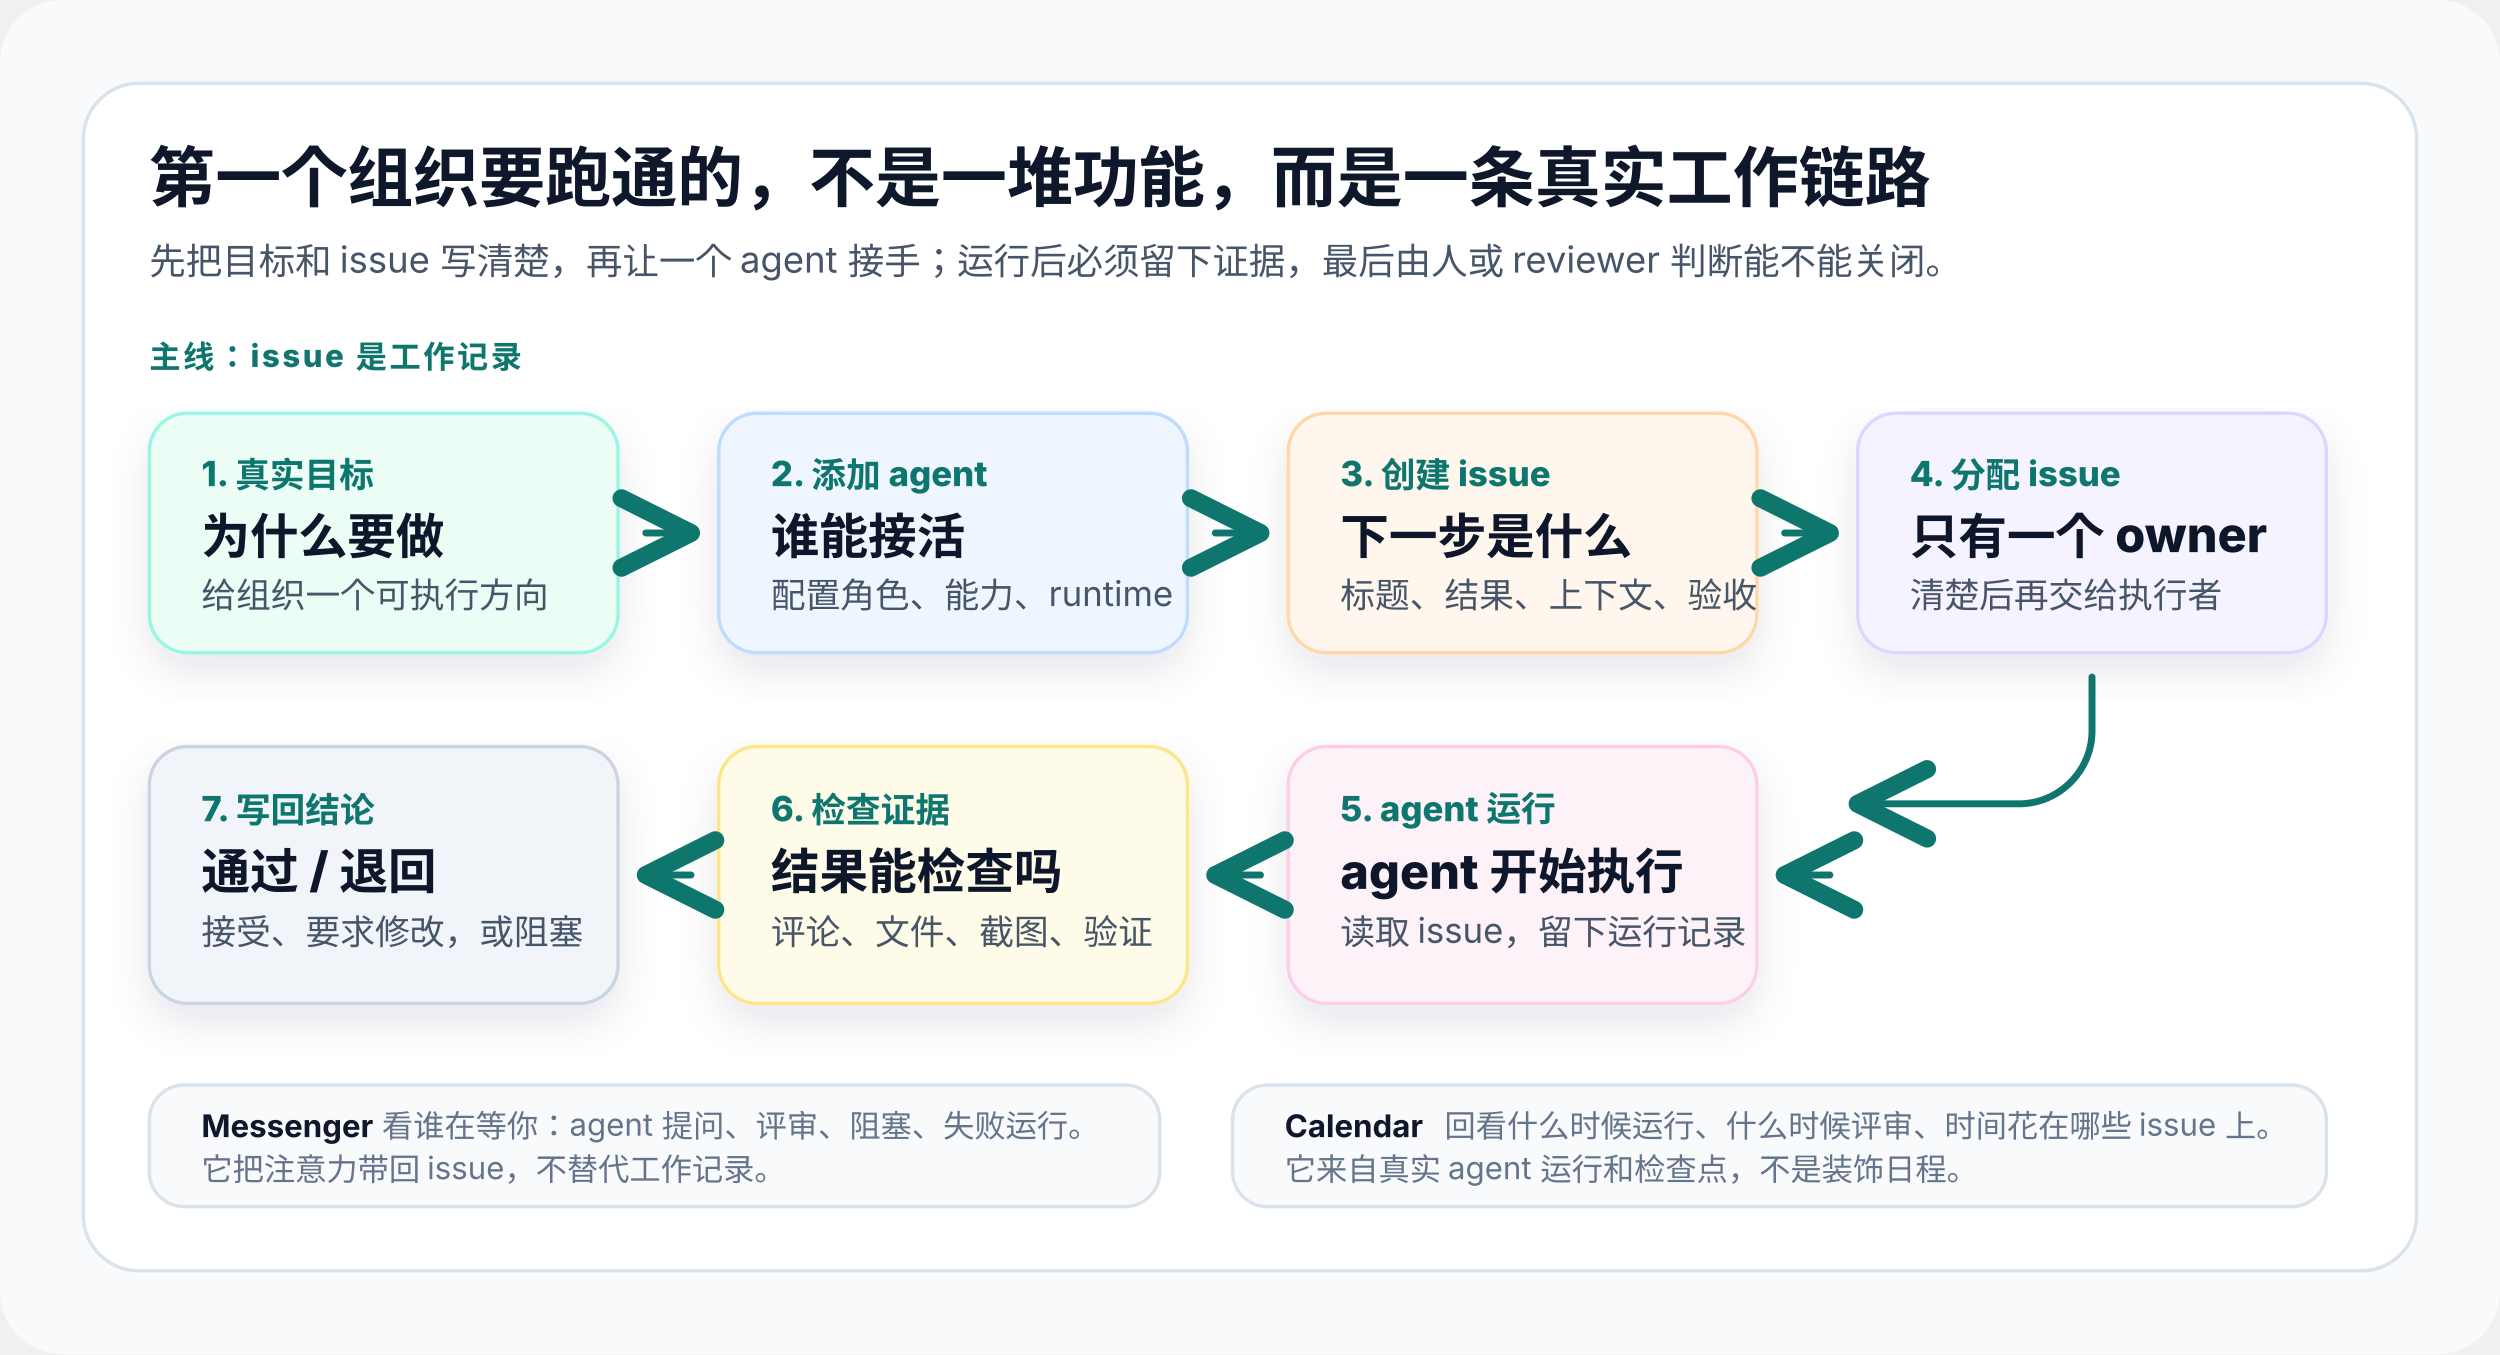
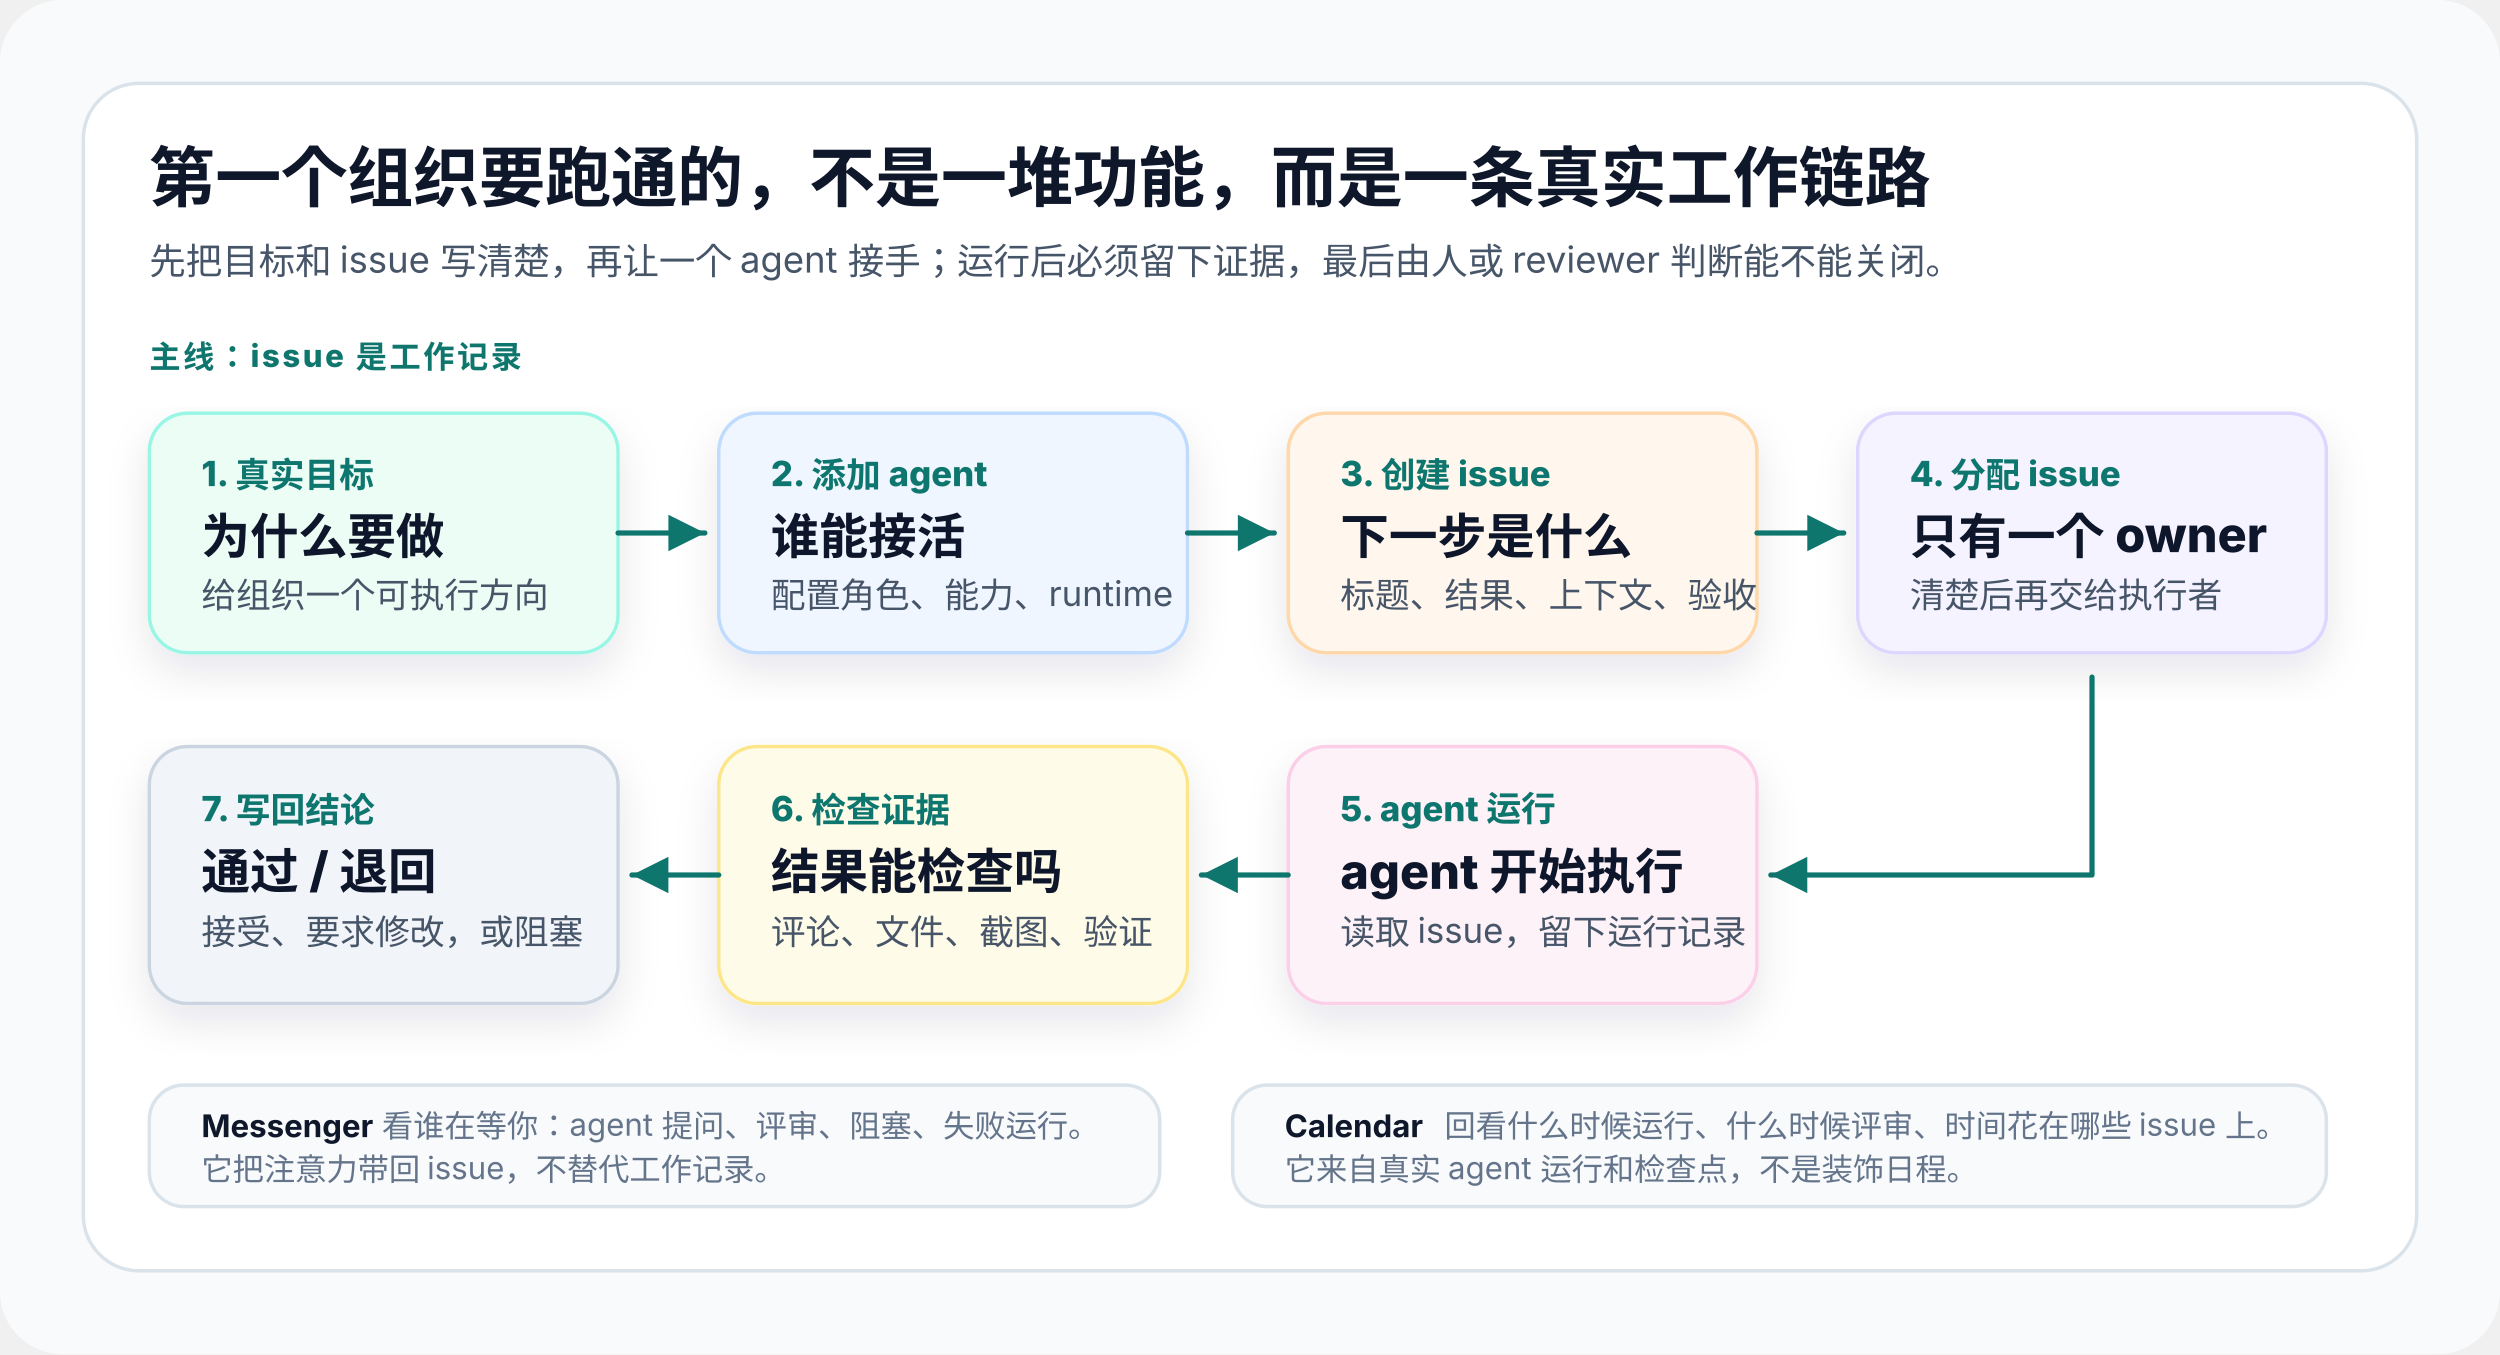
<svg xmlns="http://www.w3.org/2000/svg" width="1440" height="780" viewBox="0 0 1440 780" role="img" aria-labelledby="title desc">
  <defs>
    <filter id="cardShadow" x="-10%" y="-10%" width="120%" height="130%">
      <feDropShadow dx="0" dy="10" stdDeviation="12" flood-color="#0f172a" flood-opacity="0.10" />
    </filter>
-     <marker id="arrow" markerWidth="16" markerHeight="16" refX="13" refY="8" orient="auto" markerUnits="strokeWidth">
-       <path d="M3,3 L13,8 L3,13" fill="none" stroke="#0f766e" stroke-width="2.6" stroke-linecap="round" stroke-linejoin="round" />
+     <marker id="arrow" markerWidth="9" markerHeight="9" refX="8" refY="4.5" orient="auto" markerUnits="strokeWidth">
+       <path d="M1,1 L8,4.5 L1,8 Z" fill="#0f766e" />
    </marker>
    <style>
      .title { font: 760 38px Inter, -apple-system, BlinkMacSystemFont, "PingFang SC", "Microsoft YaHei", sans-serif; fill: #0f172a; }
      .subtitle { font: 400 21px Inter, -apple-system, BlinkMacSystemFont, "PingFang SC", "Microsoft YaHei", sans-serif; fill: #475569; }
      .lane { font: 760 18px Inter, -apple-system, BlinkMacSystemFont, "PingFang SC", "Microsoft YaHei", sans-serif; letter-spacing: .08em; fill: #0f766e; }
      .step { font: 760 20px Inter, -apple-system, BlinkMacSystemFont, "PingFang SC", "Microsoft YaHei", sans-serif; fill: #0f766e; }
      .head { font: 760 28px Inter, -apple-system, BlinkMacSystemFont, "PingFang SC", "Microsoft YaHei", sans-serif; fill: #0f172a; }
      .body { font: 400 20px Inter, -apple-system, BlinkMacSystemFont, "PingFang SC", "Microsoft YaHei", sans-serif; fill: #475569; }
      .small { font: 400 18px Inter, -apple-system, BlinkMacSystemFont, "PingFang SC", "Microsoft YaHei", sans-serif; fill: #64748b; }
      .pill { font: 700 18px Inter, -apple-system, BlinkMacSystemFont, "PingFang SC", "Microsoft YaHei", sans-serif; fill: #0f172a; }
    </style>
  </defs>
  <rect width="1440" height="780" rx="36" fill="#f8fafc" />
  <rect x="48" y="48" width="1344" height="684" rx="32" fill="#ffffff" stroke="#dbe3ea" stroke-width="2" />
  <text x="86" y="116" class="title">第一个组织要跑通的，不是一堆功能，而是一条真实工作链路</text>
  <text x="86" y="158" class="subtitle">先把目标和 issue 写清楚，再让一个 agent 接手；运行后必须留下证据，最后由人或 reviewer 判断能不能关闭。</text>
  <text x="86" y="212" class="lane">主线：issue 是工作记录</text>
  <g filter="url(#cardShadow)">
    <rect x="86" y="238" width="270" height="138" rx="22" fill="#ecfdf5" stroke="#99f6e4" stroke-width="2" />
    <text x="116" y="280" class="step">1. 真实目标</text>
    <text x="116" y="319" class="head">为什么要做</text>
    <text x="116" y="350" class="body">给组织一个可执行方向</text>
  </g>
  <g filter="url(#cardShadow)">
    <rect x="414" y="238" width="270" height="138" rx="22" fill="#eff6ff" stroke="#bfdbfe" stroke-width="2" />
    <text x="444" y="280" class="step">2. 添加 agent</text>
    <text x="444" y="319" class="head">谁能接活</text>
    <text x="444" y="350" class="body">配置角色、能力、runtime</text>
  </g>
  <g filter="url(#cardShadow)">
    <rect x="742" y="238" width="270" height="138" rx="22" fill="#fff7ed" stroke="#fed7aa" stroke-width="2" />
    <text x="772" y="280" class="step">3. 创建 issue</text>
    <text x="772" y="319" class="head">下一步是什么</text>
    <text x="772" y="350" class="body">标题、结果、上下文、验收</text>
  </g>
  <g filter="url(#cardShadow)">
    <rect x="1070" y="238" width="270" height="138" rx="22" fill="#f5f3ff" stroke="#ddd6fe" stroke-width="2" />
    <text x="1100" y="280" class="step">4. 分配 issue</text>
    <text x="1100" y="319" class="head">只有一个 owner</text>
    <text x="1100" y="350" class="body">清楚后再交给执行者</text>
  </g>
-   <path d="M372 307 H398" stroke="#0f766e" stroke-width="4" stroke-linecap="round" marker-end="url(#arrow)" />
-   <path d="M700 307 H726" stroke="#0f766e" stroke-width="4" stroke-linecap="round" marker-end="url(#arrow)" />
-   <path d="M1028 307 H1054" stroke="#0f766e" stroke-width="4" stroke-linecap="round" marker-end="url(#arrow)" />
-   <path d="M1205 390 V421 C1205 444 1186 463 1163 463 H1070" stroke="#0f766e" stroke-width="4" stroke-linecap="round" fill="none" marker-end="url(#arrow)" />
+   <path d="M356 307 H406" stroke="#0f766e" stroke-width="3" stroke-linecap="round" marker-end="url(#arrow)" />
+   <path d="M684 307 H734" stroke="#0f766e" stroke-width="3" stroke-linecap="round" marker-end="url(#arrow)" />
+   <path d="M1012 307 H1062" stroke="#0f766e" stroke-width="3" stroke-linecap="round" marker-end="url(#arrow)" />
+   <path d="M1205 390 V504 H1020" stroke="#0f766e" stroke-width="3" stroke-linecap="round" stroke-linejoin="round" fill="none" marker-end="url(#arrow)" />
  <g filter="url(#cardShadow)">
    <rect x="742" y="430" width="270" height="148" rx="22" fill="#fdf2f8" stroke="#fbcfe8" stroke-width="2" />
    <text x="772" y="473" class="step">5. agent 运行</text>
    <text x="772" y="512" class="head">agent 开始执行</text>
    <text x="772" y="544" class="body">读取 issue，留下运行记录</text>
  </g>
  <g filter="url(#cardShadow)">
    <rect x="414" y="430" width="270" height="148" rx="22" fill="#fefce8" stroke="#fde68a" stroke-width="2" />
    <text x="444" y="473" class="step">6. 检查证据</text>
    <text x="444" y="512" class="head">结果能检查吗</text>
    <text x="444" y="544" class="body">评论、文件、截图、验证</text>
  </g>
  <g filter="url(#cardShadow)">
    <rect x="86" y="430" width="270" height="148" rx="22" fill="#f1f5f9" stroke="#cbd5e1" stroke-width="2" />
    <text x="116" y="473" class="step">7. 写回结论</text>
    <text x="116" y="512" class="head">通过 / 退回</text>
    <text x="116" y="544" class="body">接受、要求修改，或阻塞</text>
  </g>
-   <path d="M1054 504 H1028" stroke="#0f766e" stroke-width="4" stroke-linecap="round" marker-end="url(#arrow)" />
-   <path d="M726 504 H700" stroke="#0f766e" stroke-width="4" stroke-linecap="round" marker-end="url(#arrow)" />
-   <path d="M398 504 H372" stroke="#0f766e" stroke-width="4" stroke-linecap="round" marker-end="url(#arrow)" />
+   <path d="M742 504 H692" stroke="#0f766e" stroke-width="3" stroke-linecap="round" marker-end="url(#arrow)" />
+   <path d="M414 504 H364" stroke="#0f766e" stroke-width="3" stroke-linecap="round" marker-end="url(#arrow)" />
  <rect x="86" y="625" width="582" height="70" rx="20" fill="#f8fafc" stroke="#dbe3ea" stroke-width="2" />
  <text x="116" y="655" class="pill">Messenger</text>
  <text x="220" y="655" class="small">看谁在等你：agent 提问、评审、阻塞、失败运行。</text>
  <text x="116" y="680" class="small">它把注意力带回 issue，不替代工作记录。</text>
  <rect x="710" y="625" width="630" height="70" rx="20" fill="#f8fafc" stroke="#dbe3ea" stroke-width="2" />
  <text x="740" y="655" class="pill">Calendar</text>
  <text x="832" y="655" class="small">回看什么时候运行、什么时候评审、时间花在哪些 issue 上。</text>
  <text x="740" y="680" class="small">它来自真实 agent 运行和检查点，不是装饰日程。</text>
</svg>
